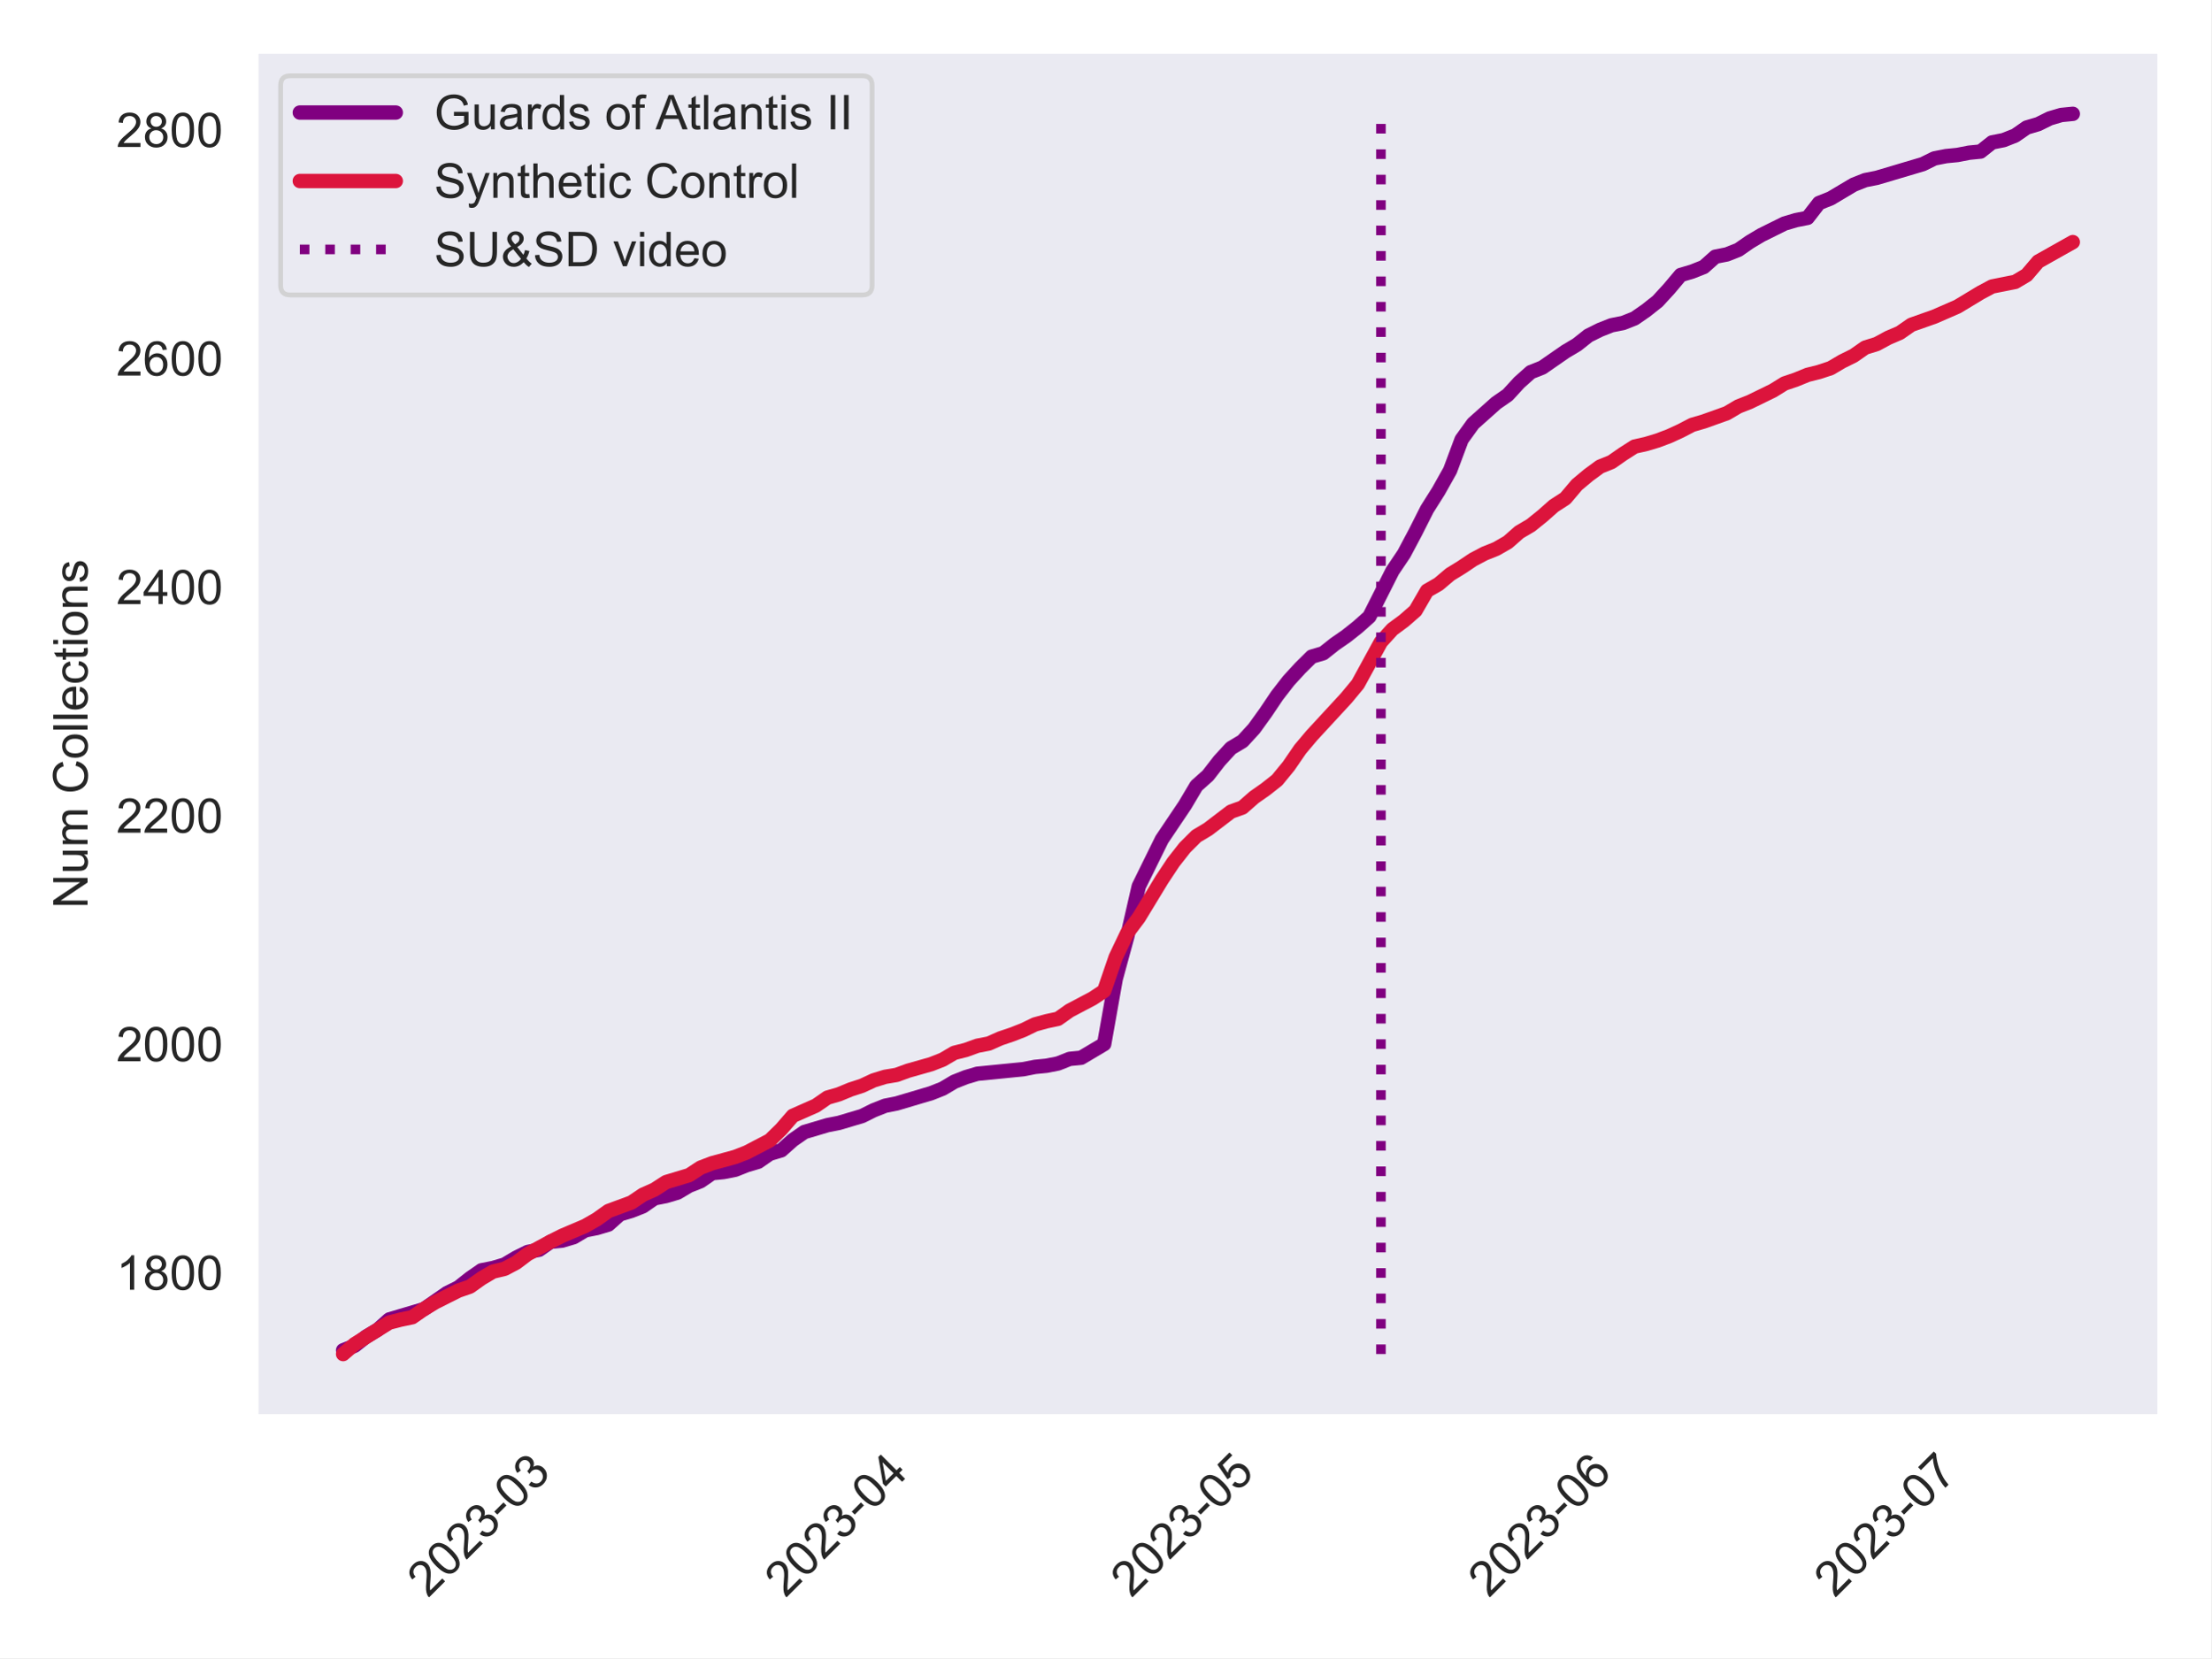
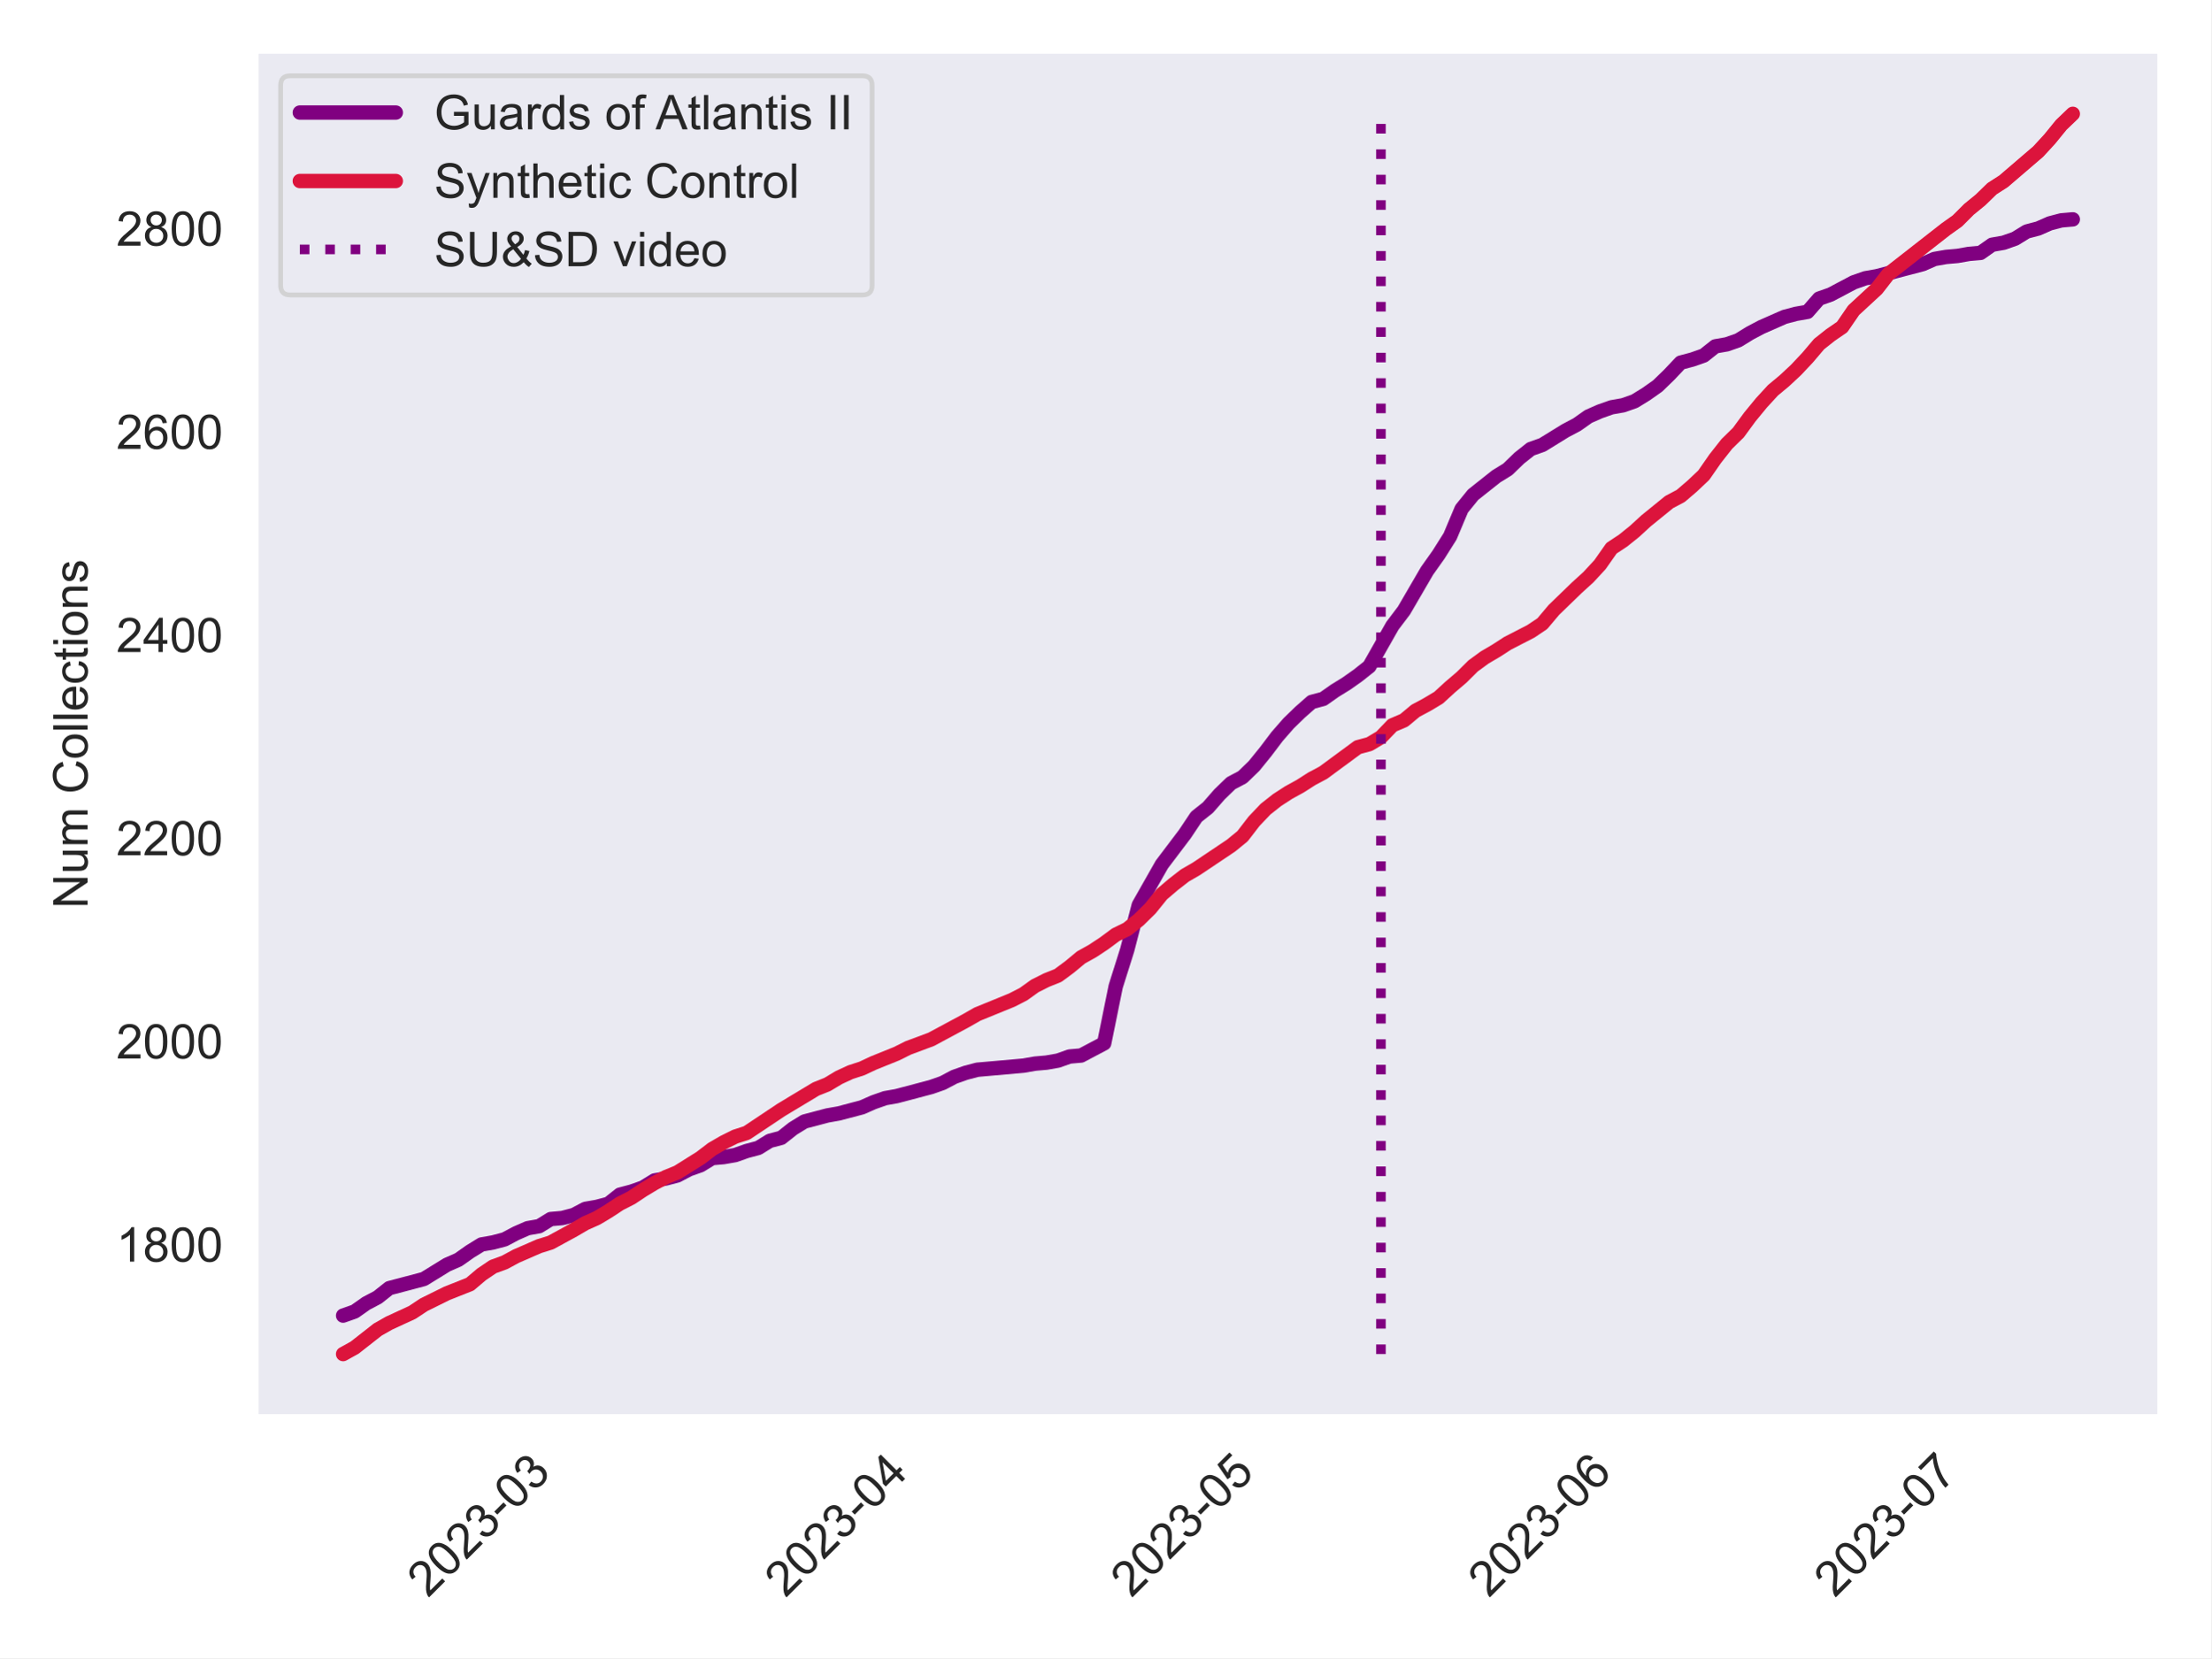
<svg xmlns="http://www.w3.org/2000/svg" xmlns:xlink="http://www.w3.org/1999/xlink" width="460.8pt" height="345.6pt" viewBox="0 0 460.8 345.6" version="1.1">
  <defs>
    <style type="text/css">*{stroke-linejoin: round; stroke-linecap: butt}</style>
  </defs>
  <g id="figure_1">
    <g id="patch_1">
      <path d="M 0 345.6  L 460.8 345.6  L 460.8 0  L 0 0  z " style="fill: #ffffff" />
    </g>
    <g id="axes_1">
      <g id="patch_2">
        <path d="M 53.48 295.153  L 450 295.153  L 450 10.8  L 53.48 10.8  z " style="fill: #eaeaf2" />
      </g>
      <g id="matplotlib.axis_1">
        <g id="xtick_1">
          <g id="text_1">
            <g style="fill: #262626" transform="translate(89.19568 333.1617) rotate(-45) scale(0.1 -0.1)">
              <defs>
                <path id="ArialMT-32" d="M 3222 541  L 3222 0  L 194 0  Q 188 203 259 391  Q 375 700 629 1000  Q 884 1300 1366 1694  Q 2113 2306 2375 2664  Q 2638 3022 2638 3341  Q 2638 3675 2398 3904  Q 2159 4134 1775 4134  Q 1369 4134 1125 3890  Q 881 3647 878 3216  L 300 3275  Q 359 3922 746 4261  Q 1134 4600 1788 4600  Q 2447 4600 2831 4234  Q 3216 3869 3216 3328  Q 3216 3053 3103 2787  Q 2991 2522 2730 2228  Q 2469 1934 1863 1422  Q 1356 997 1212 845  Q 1069 694 975 541  L 3222 541  z " transform="scale(0.015625)" />
                <path id="ArialMT-30" d="M 266 2259  Q 266 3072 433 3567  Q 600 4063 929 4331  Q 1259 4600 1759 4600  Q 2128 4600 2406 4451  Q 2684 4303 2865 4023  Q 3047 3744 3150 3342  Q 3253 2941 3253 2259  Q 3253 1453 3087 958  Q 2922 463 2592 192  Q 2263 -78 1759 -78  Q 1097 -78 719 397  Q 266 969 266 2259  z M 844 2259  Q 844 1131 1108 757  Q 1372 384 1759 384  Q 2147 384 2411 759  Q 2675 1134 2675 2259  Q 2675 3391 2411 3762  Q 2147 4134 1753 4134  Q 1366 4134 1134 3806  Q 844 3388 844 2259  z " transform="scale(0.015625)" />
                <path id="ArialMT-33" d="M 269 1209  L 831 1284  Q 928 806 1161 595  Q 1394 384 1728 384  Q 2125 384 2398 659  Q 2672 934 2672 1341  Q 2672 1728 2419 1979  Q 2166 2231 1775 2231  Q 1616 2231 1378 2169  L 1441 2663  Q 1497 2656 1531 2656  Q 1891 2656 2178 2843  Q 2466 3031 2466 3422  Q 2466 3731 2256 3934  Q 2047 4138 1716 4138  Q 1388 4138 1169 3931  Q 950 3725 888 3313  L 325 3413  Q 428 3978 793 4289  Q 1159 4600 1703 4600  Q 2078 4600 2393 4439  Q 2709 4278 2876 4000  Q 3044 3722 3044 3409  Q 3044 3113 2884 2869  Q 2725 2625 2413 2481  Q 2819 2388 3044 2092  Q 3269 1797 3269 1353  Q 3269 753 2831 336  Q 2394 -81 1725 -81  Q 1122 -81 723 278  Q 325 638 269 1209  z " transform="scale(0.015625)" />
                <path id="ArialMT-2d" d="M 203 1375  L 203 1941  L 1931 1941  L 1931 1375  L 203 1375  z " transform="scale(0.015625)" />
              </defs>
              <use xlink:href="#ArialMT-32" />
              <use xlink:href="#ArialMT-30" x="55.615" />
              <use xlink:href="#ArialMT-32" x="111.23" />
              <use xlink:href="#ArialMT-33" x="166.846" />
              <use xlink:href="#ArialMT-2d" x="222.461" />
              <use xlink:href="#ArialMT-30" x="255.762" />
              <use xlink:href="#ArialMT-33" x="311.377" />
            </g>
          </g>
        </g>
        <g id="xtick_2">
          <g id="text_2">
            <g style="fill: #262626" transform="translate(163.6934 333.1617) rotate(-45) scale(0.1 -0.1)">
              <defs>
                <path id="ArialMT-34" d="M 2069 0  L 2069 1097  L 81 1097  L 81 1613  L 2172 4581  L 2631 4581  L 2631 1613  L 3250 1613  L 3250 1097  L 2631 1097  L 2631 0  L 2069 0  z M 2069 1613  L 2069 3678  L 634 1613  L 2069 1613  z " transform="scale(0.015625)" />
              </defs>
              <use xlink:href="#ArialMT-32" />
              <use xlink:href="#ArialMT-30" x="55.615" />
              <use xlink:href="#ArialMT-32" x="111.23" />
              <use xlink:href="#ArialMT-33" x="166.846" />
              <use xlink:href="#ArialMT-2d" x="222.461" />
              <use xlink:href="#ArialMT-30" x="255.762" />
              <use xlink:href="#ArialMT-34" x="311.377" />
            </g>
          </g>
        </g>
        <g id="xtick_3">
          <g id="text_3">
            <g style="fill: #262626" transform="translate(235.7879 333.1617) rotate(-45) scale(0.1 -0.1)">
              <defs>
                <path id="ArialMT-35" d="M 266 1200  L 856 1250  Q 922 819 1161 601  Q 1400 384 1738 384  Q 2144 384 2425 690  Q 2706 997 2706 1503  Q 2706 1984 2436 2262  Q 2166 2541 1728 2541  Q 1456 2541 1237 2417  Q 1019 2294 894 2097  L 366 2166  L 809 4519  L 3088 4519  L 3088 3981  L 1259 3981  L 1013 2750  Q 1425 3038 1878 3038  Q 2478 3038 2890 2622  Q 3303 2206 3303 1553  Q 3303 931 2941 478  Q 2500 -78 1738 -78  Q 1113 -78 717 272  Q 322 622 266 1200  z " transform="scale(0.015625)" />
              </defs>
              <use xlink:href="#ArialMT-32" />
              <use xlink:href="#ArialMT-30" x="55.615" />
              <use xlink:href="#ArialMT-32" x="111.23" />
              <use xlink:href="#ArialMT-33" x="166.846" />
              <use xlink:href="#ArialMT-2d" x="222.461" />
              <use xlink:href="#ArialMT-30" x="255.762" />
              <use xlink:href="#ArialMT-35" x="311.377" />
            </g>
          </g>
        </g>
        <g id="xtick_4">
          <g id="text_4">
            <g style="fill: #262626" transform="translate(310.2856 333.1617) rotate(-45) scale(0.1 -0.1)">
              <defs>
                <path id="ArialMT-36" d="M 3184 3459  L 2625 3416  Q 2550 3747 2413 3897  Q 2184 4138 1850 4138  Q 1581 4138 1378 3988  Q 1113 3794 959 3422  Q 806 3050 800 2363  Q 1003 2672 1297 2822  Q 1591 2972 1913 2972  Q 2475 2972 2870 2558  Q 3266 2144 3266 1488  Q 3266 1056 3080 686  Q 2894 316 2569 119  Q 2244 -78 1831 -78  Q 1128 -78 684 439  Q 241 956 241 2144  Q 241 3472 731 4075  Q 1159 4600 1884 4600  Q 2425 4600 2770 4297  Q 3116 3994 3184 3459  z M 888 1484  Q 888 1194 1011 928  Q 1134 663 1356 523  Q 1578 384 1822 384  Q 2178 384 2434 671  Q 2691 959 2691 1453  Q 2691 1928 2437 2201  Q 2184 2475 1800 2475  Q 1419 2475 1153 2201  Q 888 1928 888 1484  z " transform="scale(0.015625)" />
              </defs>
              <use xlink:href="#ArialMT-32" />
              <use xlink:href="#ArialMT-30" x="55.615" />
              <use xlink:href="#ArialMT-32" x="111.23" />
              <use xlink:href="#ArialMT-33" x="166.846" />
              <use xlink:href="#ArialMT-2d" x="222.461" />
              <use xlink:href="#ArialMT-30" x="255.762" />
              <use xlink:href="#ArialMT-36" x="311.377" />
            </g>
          </g>
        </g>
        <g id="xtick_5">
          <g id="text_5">
            <g style="fill: #262626" transform="translate(382.3802 333.1617) rotate(-45) scale(0.1 -0.1)">
              <defs>
                <path id="ArialMT-37" d="M 303 3981  L 303 4522  L 3269 4522  L 3269 4084  Q 2831 3619 2401 2847  Q 1972 2075 1738 1259  Q 1569 684 1522 0  L 944 0  Q 953 541 1156 1306  Q 1359 2072 1739 2783  Q 2119 3494 2547 3981  L 303 3981  z " transform="scale(0.015625)" />
              </defs>
              <use xlink:href="#ArialMT-32" />
              <use xlink:href="#ArialMT-30" x="55.615" />
              <use xlink:href="#ArialMT-32" x="111.23" />
              <use xlink:href="#ArialMT-33" x="166.846" />
              <use xlink:href="#ArialMT-2d" x="222.461" />
              <use xlink:href="#ArialMT-30" x="255.762" />
              <use xlink:href="#ArialMT-37" x="311.377" />
            </g>
          </g>
        </g>
      </g>
      <g id="matplotlib.axis_2">
        <g id="ytick_1">
          <g id="text_6">
-             <g style="fill: #262626" transform="translate(24.23625 268.8285) scale(0.1 -0.1)">
+             <g style="fill: #262626" transform="translate(24.23625 262.9684) scale(0.1 -0.1)">
              <defs>
                <path id="ArialMT-31" d="M 2384 0  L 1822 0  L 1822 3584  Q 1619 3391 1289 3197  Q 959 3003 697 2906  L 697 3450  Q 1169 3672 1522 3987  Q 1875 4303 2022 4600  L 2384 4600  L 2384 0  z " transform="scale(0.015625)" />
                <path id="ArialMT-38" d="M 1131 2484  Q 781 2613 612 2850  Q 444 3088 444 3419  Q 444 3919 803 4259  Q 1163 4600 1759 4600  Q 2359 4600 2725 4251  Q 3091 3903 3091 3403  Q 3091 3084 2923 2848  Q 2756 2613 2416 2484  Q 2838 2347 3058 2040  Q 3278 1734 3278 1309  Q 3278 722 2862 322  Q 2447 -78 1769 -78  Q 1091 -78 675 323  Q 259 725 259 1325  Q 259 1772 486 2073  Q 713 2375 1131 2484  z M 1019 3438  Q 1019 3113 1228 2906  Q 1438 2700 1772 2700  Q 2097 2700 2305 2904  Q 2513 3109 2513 3406  Q 2513 3716 2298 3927  Q 2084 4138 1766 4138  Q 1444 4138 1231 3931  Q 1019 3725 1019 3438  z M 838 1322  Q 838 1081 952 856  Q 1066 631 1291 507  Q 1516 384 1775 384  Q 2178 384 2440 643  Q 2703 903 2703 1303  Q 2703 1709 2433 1975  Q 2163 2241 1756 2241  Q 1359 2241 1098 1978  Q 838 1716 838 1322  z " transform="scale(0.015625)" />
              </defs>
              <use xlink:href="#ArialMT-31" />
              <use xlink:href="#ArialMT-38" x="55.615" />
              <use xlink:href="#ArialMT-30" x="111.23" />
              <use xlink:href="#ArialMT-30" x="166.846" />
            </g>
          </g>
        </g>
        <g id="ytick_2">
          <g id="text_7">
-             <g style="fill: #262626" transform="translate(24.23625 221.1905) scale(0.1 -0.1)">
+             <g style="fill: #262626" transform="translate(24.23625 220.6146) scale(0.1 -0.1)">
              <use xlink:href="#ArialMT-32" />
              <use xlink:href="#ArialMT-30" x="55.615" />
              <use xlink:href="#ArialMT-30" x="111.23" />
              <use xlink:href="#ArialMT-30" x="166.846" />
            </g>
          </g>
        </g>
        <g id="ytick_3">
          <g id="text_8">
-             <g style="fill: #262626" transform="translate(24.23625 173.5526) scale(0.1 -0.1)">
+             <g style="fill: #262626" transform="translate(24.23625 178.2609) scale(0.1 -0.1)">
              <use xlink:href="#ArialMT-32" />
              <use xlink:href="#ArialMT-32" x="55.615" />
              <use xlink:href="#ArialMT-30" x="111.23" />
              <use xlink:href="#ArialMT-30" x="166.846" />
            </g>
          </g>
        </g>
        <g id="ytick_4">
          <g id="text_9">
-             <g style="fill: #262626" transform="translate(24.23625 125.9146) scale(0.1 -0.1)">
+             <g style="fill: #262626" transform="translate(24.23625 135.9071) scale(0.1 -0.1)">
              <use xlink:href="#ArialMT-32" />
              <use xlink:href="#ArialMT-34" x="55.615" />
              <use xlink:href="#ArialMT-30" x="111.23" />
              <use xlink:href="#ArialMT-30" x="166.846" />
            </g>
          </g>
        </g>
        <g id="ytick_5">
          <g id="text_10">
-             <g style="fill: #262626" transform="translate(24.23625 78.27665) scale(0.1 -0.1)">
+             <g style="fill: #262626" transform="translate(24.23625 93.55334) scale(0.1 -0.1)">
              <use xlink:href="#ArialMT-32" />
              <use xlink:href="#ArialMT-36" x="55.615" />
              <use xlink:href="#ArialMT-30" x="111.23" />
              <use xlink:href="#ArialMT-30" x="166.846" />
            </g>
          </g>
        </g>
        <g id="ytick_6">
          <g id="text_11">
-             <g style="fill: #262626" transform="translate(24.23625 30.63869) scale(0.1 -0.1)">
+             <g style="fill: #262626" transform="translate(24.23625 51.19958) scale(0.1 -0.1)">
              <use xlink:href="#ArialMT-32" />
              <use xlink:href="#ArialMT-38" x="55.615" />
              <use xlink:href="#ArialMT-30" x="111.23" />
              <use xlink:href="#ArialMT-30" x="166.846" />
            </g>
          </g>
        </g>
        <g id="text_12">
          <g style="fill: #262626" transform="translate(18.24875 189.3764) rotate(-90) scale(0.1 -0.1)">
            <defs>
              <path id="ArialMT-4e" d="M 488 0  L 488 4581  L 1109 4581  L 3516 984  L 3516 4581  L 4097 4581  L 4097 0  L 3475 0  L 1069 3600  L 1069 0  L 488 0  z " transform="scale(0.015625)" />
              <path id="ArialMT-75" d="M 2597 0  L 2597 488  Q 2209 -75 1544 -75  Q 1250 -75 995 37  Q 741 150 617 320  Q 494 491 444 738  Q 409 903 409 1263  L 409 3319  L 972 3319  L 972 1478  Q 972 1038 1006 884  Q 1059 663 1231 536  Q 1403 409 1656 409  Q 1909 409 2131 539  Q 2353 669 2445 892  Q 2538 1116 2538 1541  L 2538 3319  L 3100 3319  L 3100 0  L 2597 0  z " transform="scale(0.015625)" />
              <path id="ArialMT-6d" d="M 422 0  L 422 3319  L 925 3319  L 925 2853  Q 1081 3097 1340 3245  Q 1600 3394 1931 3394  Q 2300 3394 2536 3241  Q 2772 3088 2869 2813  Q 3263 3394 3894 3394  Q 4388 3394 4653 3120  Q 4919 2847 4919 2278  L 4919 0  L 4359 0  L 4359 2091  Q 4359 2428 4304 2576  Q 4250 2725 4106 2815  Q 3963 2906 3769 2906  Q 3419 2906 3187 2673  Q 2956 2441 2956 1928  L 2956 0  L 2394 0  L 2394 2156  Q 2394 2531 2256 2718  Q 2119 2906 1806 2906  Q 1569 2906 1367 2781  Q 1166 2656 1075 2415  Q 984 2175 984 1722  L 984 0  L 422 0  z " transform="scale(0.015625)" />
              <path id="ArialMT-20" transform="scale(0.015625)" />
              <path id="ArialMT-43" d="M 3763 1606  L 4369 1453  Q 4178 706 3683 314  Q 3188 -78 2472 -78  Q 1731 -78 1267 223  Q 803 525 561 1097  Q 319 1669 319 2325  Q 319 3041 592 3573  Q 866 4106 1370 4382  Q 1875 4659 2481 4659  Q 3169 4659 3637 4309  Q 4106 3959 4291 3325  L 3694 3184  Q 3534 3684 3231 3912  Q 2928 4141 2469 4141  Q 1941 4141 1586 3887  Q 1231 3634 1087 3207  Q 944 2781 944 2328  Q 944 1744 1114 1308  Q 1284 872 1643 656  Q 2003 441 2422 441  Q 2931 441 3284 734  Q 3638 1028 3763 1606  z " transform="scale(0.015625)" />
              <path id="ArialMT-6f" d="M 213 1659  Q 213 2581 725 3025  Q 1153 3394 1769 3394  Q 2453 3394 2887 2945  Q 3322 2497 3322 1706  Q 3322 1066 3130 698  Q 2938 331 2570 128  Q 2203 -75 1769 -75  Q 1072 -75 642 372  Q 213 819 213 1659  z M 791 1659  Q 791 1022 1069 705  Q 1347 388 1769 388  Q 2188 388 2466 706  Q 2744 1025 2744 1678  Q 2744 2294 2464 2611  Q 2184 2928 1769 2928  Q 1347 2928 1069 2612  Q 791 2297 791 1659  z " transform="scale(0.015625)" />
              <path id="ArialMT-6c" d="M 409 0  L 409 4581  L 972 4581  L 972 0  L 409 0  z " transform="scale(0.015625)" />
              <path id="ArialMT-65" d="M 2694 1069  L 3275 997  Q 3138 488 2766 206  Q 2394 -75 1816 -75  Q 1088 -75 661 373  Q 234 822 234 1631  Q 234 2469 665 2931  Q 1097 3394 1784 3394  Q 2450 3394 2872 2941  Q 3294 2488 3294 1666  Q 3294 1616 3291 1516  L 816 1516  Q 847 969 1125 678  Q 1403 388 1819 388  Q 2128 388 2347 550  Q 2566 713 2694 1069  z M 847 1978  L 2700 1978  Q 2663 2397 2488 2606  Q 2219 2931 1791 2931  Q 1403 2931 1139 2672  Q 875 2413 847 1978  z " transform="scale(0.015625)" />
              <path id="ArialMT-63" d="M 2588 1216  L 3141 1144  Q 3050 572 2676 248  Q 2303 -75 1759 -75  Q 1078 -75 664 370  Q 250 816 250 1647  Q 250 2184 428 2587  Q 606 2991 970 3192  Q 1334 3394 1763 3394  Q 2303 3394 2647 3120  Q 2991 2847 3088 2344  L 2541 2259  Q 2463 2594 2264 2762  Q 2066 2931 1784 2931  Q 1359 2931 1093 2626  Q 828 2322 828 1663  Q 828 994 1084 691  Q 1341 388 1753 388  Q 2084 388 2306 591  Q 2528 794 2588 1216  z " transform="scale(0.015625)" />
              <path id="ArialMT-74" d="M 1650 503  L 1731 6  Q 1494 -44 1306 -44  Q 1000 -44 831 53  Q 663 150 594 308  Q 525 466 525 972  L 525 2881  L 113 2881  L 113 3319  L 525 3319  L 525 4141  L 1084 4478  L 1084 3319  L 1650 3319  L 1650 2881  L 1084 2881  L 1084 941  Q 1084 700 1114 631  Q 1144 563 1211 522  Q 1278 481 1403 481  Q 1497 481 1650 503  z " transform="scale(0.015625)" />
              <path id="ArialMT-69" d="M 425 3934  L 425 4581  L 988 4581  L 988 3934  L 425 3934  z M 425 0  L 425 3319  L 988 3319  L 988 0  L 425 0  z " transform="scale(0.015625)" />
              <path id="ArialMT-6e" d="M 422 0  L 422 3319  L 928 3319  L 928 2847  Q 1294 3394 1984 3394  Q 2284 3394 2536 3286  Q 2788 3178 2913 3003  Q 3038 2828 3088 2588  Q 3119 2431 3119 2041  L 3119 0  L 2556 0  L 2556 2019  Q 2556 2363 2490 2533  Q 2425 2703 2258 2804  Q 2091 2906 1866 2906  Q 1506 2906 1245 2678  Q 984 2450 984 1813  L 984 0  L 422 0  z " transform="scale(0.015625)" />
              <path id="ArialMT-73" d="M 197 991  L 753 1078  Q 800 744 1014 566  Q 1228 388 1613 388  Q 2000 388 2187 545  Q 2375 703 2375 916  Q 2375 1106 2209 1216  Q 2094 1291 1634 1406  Q 1016 1563 777 1677  Q 538 1791 414 1992  Q 291 2194 291 2438  Q 291 2659 392 2848  Q 494 3038 669 3163  Q 800 3259 1026 3326  Q 1253 3394 1513 3394  Q 1903 3394 2198 3281  Q 2494 3169 2634 2976  Q 2775 2784 2828 2463  L 2278 2388  Q 2241 2644 2061 2787  Q 1881 2931 1553 2931  Q 1166 2931 1000 2803  Q 834 2675 834 2503  Q 834 2394 903 2306  Q 972 2216 1119 2156  Q 1203 2125 1616 2013  Q 2213 1853 2448 1751  Q 2684 1650 2818 1456  Q 2953 1263 2953 975  Q 2953 694 2789 445  Q 2625 197 2315 61  Q 2006 -75 1616 -75  Q 969 -75 630 194  Q 291 463 197 991  z " transform="scale(0.015625)" />
            </defs>
            <use xlink:href="#ArialMT-4e" />
            <use xlink:href="#ArialMT-75" x="72.217" />
            <use xlink:href="#ArialMT-6d" x="127.832" />
            <use xlink:href="#ArialMT-20" x="211.133" />
            <use xlink:href="#ArialMT-43" x="238.916" />
            <use xlink:href="#ArialMT-6f" x="311.133" />
            <use xlink:href="#ArialMT-6c" x="366.748" />
            <use xlink:href="#ArialMT-6c" x="388.965" />
            <use xlink:href="#ArialMT-65" x="411.182" />
            <use xlink:href="#ArialMT-63" x="466.797" />
            <use xlink:href="#ArialMT-74" x="516.797" />
            <use xlink:href="#ArialMT-69" x="544.58" />
            <use xlink:href="#ArialMT-6f" x="566.797" />
            <use xlink:href="#ArialMT-6e" x="622.412" />
            <use xlink:href="#ArialMT-73" x="678.027" />
          </g>
        </g>
      </g>
      <g id="PolyCollection_1" />
      <g id="PolyCollection_2" />
      <g id="line2d_1">
-         <path d="M 71.504 281.446  L 73.907 280.494  L 76.31 278.588  L 78.713 277.159  L 81.116 275.015  L 88.326 272.872  L 93.132 269.537  L 95.535 268.346  L 97.938 266.441  L 100.341 264.773  L 102.745 264.297  L 105.148 263.582  L 107.551 262.153  L 109.954 260.962  L 112.357 260.486  L 114.76 258.818  L 117.164 258.58  L 119.567 257.866  L 121.97 256.437  L 124.373 255.96  L 126.776 255.246  L 129.179 253.102  L 131.582 252.387  L 133.986 251.435  L 136.389 249.767  L 138.792 249.291  L 141.195 248.576  L 143.598 247.147  L 146.001 246.194  L 148.404 244.527  L 150.808 244.289  L 153.211 243.812  L 155.614 242.86  L 158.017 242.145  L 160.42 240.478  L 162.823 239.763  L 165.227 237.62  L 167.63 235.952  L 172.436 234.523  L 174.839 234.047  L 179.645 232.618  L 182.049 231.427  L 184.452 230.474  L 186.855 229.997  L 194.064 227.854  L 196.468 226.901  L 198.871 225.472  L 201.274 224.519  L 203.677 223.805  L 213.29 222.852  L 215.693 222.375  L 218.096 222.137  L 220.499 221.661  L 222.902 220.708  L 225.305 220.47  L 230.112 217.612  L 232.515 204.035  L 234.918 195.222  L 237.321 184.741  L 242.127 174.976  L 246.934 167.83  L 249.337 163.781  L 251.74 161.637  L 254.143 158.541  L 256.546 155.92  L 258.949 154.491  L 261.353 151.871  L 263.756 148.537  L 266.159 144.964  L 268.562 141.867  L 270.965 139.247  L 273.368 136.865  L 275.772 136.151  L 278.175 134.245  L 280.578 132.578  L 282.981 130.672  L 285.384 128.529  L 290.19 119.001  L 292.594 115.428  L 294.997 110.903  L 297.4 106.139  L 299.803 102.328  L 302.206 98.04  L 304.609 91.609  L 307.012 88.275  L 311.819 83.987  L 314.222 82.32  L 316.625 79.7  L 319.028 77.556  L 321.431 76.603  L 326.238 73.269  L 328.641 71.839  L 331.044 69.934  L 333.447 68.743  L 335.85 67.79  L 338.253 67.314  L 340.657 66.361  L 343.06 64.694  L 345.463 62.788  L 347.866 60.168  L 350.269 57.31  L 352.672 56.595  L 355.076 55.643  L 357.479 53.499  L 359.882 53.022  L 362.285 52.07  L 364.688 50.402  L 367.091 48.973  L 371.898 46.591  L 374.301 45.877  L 376.704 45.4  L 379.107 42.304  L 381.51 41.351  L 386.316 38.493  L 388.72 37.54  L 391.123 37.064  L 400.735 34.205  L 403.139 33.015  L 405.542 32.538  L 407.945 32.3  L 410.348 31.824  L 412.751 31.585  L 415.154 29.68  L 417.557 29.203  L 419.961 28.251  L 422.364 26.583  L 424.767 25.869  L 427.17 24.678  L 429.573 23.963  L 431.976 23.725  L 431.976 23.725  " clip-path="url(#pfbf76d3de5)" style="fill: none; stroke: #800080; stroke-width: 3; stroke-linecap: round" />
+         <path d="M 71.504 274.213  L 73.907 273.366  L 76.31 271.672  L 78.713 270.401  L 81.116 268.496  L 88.326 266.59  L 93.132 263.625  L 95.535 262.566  L 97.938 260.872  L 100.341 259.389  L 102.745 258.966  L 105.148 258.331  L 107.551 257.06  L 109.954 256.001  L 112.357 255.578  L 114.76 254.095  L 117.164 253.883  L 119.567 253.248  L 121.97 251.978  L 124.373 251.554  L 126.776 250.919  L 129.179 249.013  L 131.582 248.377  L 133.986 247.53  L 136.389 246.048  L 138.792 245.624  L 141.195 244.989  L 143.598 243.719  L 146.001 242.871  L 148.404 241.389  L 150.808 241.177  L 153.211 240.754  L 155.614 239.907  L 158.017 239.271  L 160.42 237.789  L 162.823 237.154  L 165.227 235.248  L 167.63 233.765  L 172.436 232.495  L 174.839 232.071  L 179.645 230.801  L 182.049 229.742  L 184.452 228.895  L 186.855 228.471  L 194.064 226.565  L 196.468 225.718  L 198.871 224.448  L 201.274 223.601  L 203.677 222.965  L 213.29 222.118  L 215.693 221.695  L 218.096 221.483  L 220.499 221.059  L 222.902 220.212  L 225.305 220  L 230.112 217.459  L 232.515 205.6  L 234.918 197.977  L 237.321 188.659  L 242.127 180.188  L 246.934 173.835  L 249.337 170.235  L 251.74 168.329  L 254.143 165.576  L 256.546 163.246  L 258.949 161.976  L 261.353 159.646  L 263.756 156.682  L 266.159 153.505  L 268.562 150.752  L 270.965 148.423  L 273.368 146.305  L 275.772 145.67  L 278.175 143.975  L 280.578 142.493  L 282.981 140.799  L 285.384 138.893  L 290.19 130.422  L 292.594 127.246  L 297.4 118.987  L 299.803 115.598  L 302.206 111.787  L 304.609 106.069  L 307.012 103.104  L 311.819 99.292  L 314.222 97.81  L 316.625 95.48  L 319.028 93.574  L 321.431 92.727  L 326.238 89.763  L 328.641 88.492  L 331.044 86.798  L 333.447 85.739  L 335.85 84.892  L 338.253 84.468  L 340.657 83.621  L 343.06 82.139  L 345.463 80.445  L 347.866 78.115  L 350.269 75.574  L 352.672 74.939  L 355.076 74.092  L 357.479 72.186  L 359.882 71.762  L 362.285 70.915  L 364.688 69.433  L 367.091 68.162  L 371.898 66.045  L 374.301 65.409  L 376.704 64.986  L 379.107 62.233  L 381.51 61.386  L 386.316 58.844  L 388.72 57.997  L 391.123 57.574  L 400.735 55.033  L 403.139 53.974  L 405.542 53.55  L 407.945 53.338  L 410.348 52.915  L 412.751 52.703  L 415.154 51.009  L 417.557 50.585  L 419.961 49.738  L 422.364 48.256  L 424.767 47.621  L 427.17 46.562  L 429.573 45.927  L 431.976 45.715  L 431.976 45.715  " clip-path="url(#p7576aff3da)" style="fill: none; stroke: #800080; stroke-width: 3; stroke-linecap: round" />
      </g>
      <g id="line2d_2">
-         <path d="M 71.504 282.228  L 73.907 280.159  L 81.116 275.672  L 83.519 275.048  L 85.923 274.546  L 88.326 272.869  L 90.729 271.417  L 95.535 269.003  L 97.938 268.171  L 100.341 266.46  L 102.745 265.039  L 105.148 264.463  L 107.551 263.201  L 109.954 261.39  L 114.76 258.778  L 117.164 257.569  L 121.97 255.522  L 124.373 254.141  L 126.776 252.422  L 131.582 250.648  L 133.986 249.024  L 136.389 247.954  L 138.792 246.394  L 143.598 244.948  L 146.001 243.375  L 148.404 242.456  L 153.211 241.14  L 155.614 240.205  L 160.42 237.699  L 162.823 235.35  L 165.227 232.571  L 170.033 230.446  L 172.436 228.783  L 174.839 228.084  L 177.242 227.09  L 179.645 226.309  L 182.049 225.188  L 184.452 224.447  L 186.855 224.041  L 189.258 223.168  L 194.064 221.807  L 196.468 220.86  L 198.871 219.449  L 201.274 218.843  L 203.677 217.97  L 206.08 217.501  L 208.483 216.435  L 210.886 215.624  L 213.29 214.688  L 215.693 213.523  L 218.096 212.863  L 220.499 212.347  L 222.902 210.646  L 227.708 208.114  L 230.112 206.523  L 232.515 199.515  L 234.918 194.474  L 237.321 191.272  L 242.127 183.358  L 244.531 179.729  L 246.934 176.666  L 249.337 174.269  L 251.74 172.833  L 256.546 169.164  L 258.949 168.301  L 261.353 166.186  L 263.756 164.5  L 266.159 162.602  L 268.562 159.671  L 270.965 156.165  L 273.368 153.31  L 278.175 148.101  L 280.578 145.494  L 282.981 142.596  L 287.787 133.803  L 290.19 131.152  L 292.594 129.376  L 294.997 127.276  L 297.4 123.125  L 299.803 121.746  L 302.206 119.709  L 304.609 118.232  L 307.012 116.619  L 309.416 115.357  L 311.819 114.393  L 314.222 113.016  L 316.625 110.906  L 319.028 109.492  L 321.431 107.556  L 323.835 105.429  L 326.238 103.876  L 328.641 101.033  L 331.044 99.025  L 333.447 97.259  L 335.85 96.29  L 338.253 94.613  L 340.657 93.076  L 343.06 92.535  L 345.463 91.81  L 347.866 90.903  L 350.269 89.798  L 352.672 88.548  L 355.076 87.844  L 359.882 86.125  L 362.285 84.711  L 364.688 83.762  L 369.494 81.418  L 371.898 79.929  L 374.301 79.112  L 376.704 78.13  L 379.107 77.526  L 381.51 76.731  L 383.913 75.318  L 386.316 74.127  L 388.72 72.445  L 391.123 71.696  L 393.526 70.397  L 395.929 69.367  L 398.332 67.694  L 403.139 65.994  L 407.945 63.899  L 412.751 60.999  L 415.154 59.712  L 419.961 58.751  L 422.364 57.327  L 424.767 54.512  L 431.976 50.457  L 431.976 50.457  " clip-path="url(#pfbf76d3de5)" style="fill: none; stroke: #dc143c; stroke-width: 3; stroke-linecap: round" />
+         <path d="M 71.504 282.228  L 73.907 280.896  L 78.713 277.126  L 81.116 275.767  L 85.923 273.549  L 88.326 271.953  L 93.132 269.578  L 97.938 267.671  L 100.341 265.636  L 102.745 264.009  L 105.148 263.133  L 107.551 261.834  L 112.357 259.739  L 114.76 258.988  L 119.567 256.365  L 121.97 254.962  L 124.373 253.891  L 126.776 252.455  L 129.179 250.872  L 131.582 249.644  L 133.986 248.045  L 136.389 246.598  L 138.792 245.334  L 141.195 244.355  L 146.001 241.341  L 148.404 239.505  L 150.808 238.11  L 153.211 236.911  L 155.614 236.135  L 162.823 231.325  L 170.033 226.986  L 172.436 226.023  L 174.839 224.584  L 177.242 223.476  L 179.645 222.689  L 182.049 221.561  L 186.855 219.622  L 189.258 218.422  L 194.064 216.632  L 201.274 212.758  L 203.677 211.384  L 210.886 208.442  L 213.29 207.211  L 215.693 205.488  L 218.096 204.285  L 220.499 203.321  L 222.902 201.542  L 225.305 199.548  L 227.708 198.208  L 230.112 196.618  L 232.515 194.835  L 234.918 193.657  L 237.321 191.738  L 239.724 189.372  L 242.127 186.394  L 244.531 184.344  L 246.934 182.478  L 249.337 181.087  L 256.546 176.254  L 258.949 174.291  L 261.353 171.168  L 263.756 168.642  L 266.159 166.746  L 268.562 165.187  L 270.965 163.868  L 273.368 162.329  L 275.772 161.049  L 282.981 155.741  L 285.384 155.098  L 287.787 153.667  L 290.19 151.164  L 292.594 150.145  L 294.997 148.145  L 297.4 146.858  L 299.803 145.423  L 302.206 143.22  L 304.609 141.173  L 307.012 138.786  L 309.416 137.031  L 311.819 135.619  L 314.222 134.065  L 319.028 131.594  L 321.431 129.983  L 323.835 127.124  L 328.641 122.473  L 331.044 120.286  L 333.447 117.683  L 335.85 114.264  L 338.253 112.681  L 340.657 110.746  L 343.06 108.543  L 347.866 104.637  L 350.269 103.366  L 352.672 101.307  L 355.076 99.031  L 357.479 95.572  L 359.882 92.52  L 362.285 90.165  L 364.688 86.886  L 367.091 83.963  L 369.494 81.343  L 371.898 79.34  L 374.301 77.097  L 376.704 74.546  L 379.107 71.71  L 381.51 69.807  L 383.913 68.156  L 386.316 64.656  L 391.123 60.214  L 393.526 57.126  L 405.542 47.737  L 407.945 46.026  L 410.348 43.618  L 412.751 41.659  L 415.154 39.32  L 417.557 37.777  L 424.767 31.595  L 427.17 28.98  L 429.573 26.029  L 431.976 23.725  L 431.976 23.725  " clip-path="url(#p7576aff3da)" style="fill: none; stroke: #dc143c; stroke-width: 3; stroke-linecap: round" />
      </g>
      <g id="LineCollection_1">
-         <path d="M 287.787 282.228  L 287.787 23.725  " clip-path="url(#pfbf76d3de5)" style="fill: none; stroke-dasharray: 2,3.3; stroke-dashoffset: 0; stroke: #800080; stroke-width: 2" />
+         <path d="M 287.787 282.228  L 287.787 23.725  " clip-path="url(#p7576aff3da)" style="fill: none; stroke-dasharray: 2,3.3; stroke-dashoffset: 0; stroke: #800080; stroke-width: 2" />
      </g>
      <g id="patch_3">
        <path d="M 53.48 295.153  L 53.48 10.8  " style="fill: none; stroke: #ffffff; stroke-width: 0.8; stroke-linejoin: miter; stroke-linecap: square" />
      </g>
      <g id="patch_4">
        <path d="M 450 295.153  L 450 10.8  " style="fill: none; stroke: #ffffff; stroke-width: 0.8; stroke-linejoin: miter; stroke-linecap: square" />
      </g>
      <g id="patch_5">
        <path d="M 53.48 295.153  L 450 295.153  " style="fill: none; stroke: #ffffff; stroke-width: 0.8; stroke-linejoin: miter; stroke-linecap: square" />
      </g>
      <g id="patch_6">
        <path d="M 53.48 10.8  L 450 10.8  " style="fill: none; stroke: #ffffff; stroke-width: 0.8; stroke-linejoin: miter; stroke-linecap: square" />
      </g>
      <g id="legend_1">
        <g id="patch_7">
          <path d="M 60.48 61.475  L 179.743 61.475  Q 181.743 61.475 181.743 59.475  L 181.743 17.8  Q 181.743 15.8 179.743 15.8  L 60.48 15.8  Q 58.48 15.8 58.48 17.8  L 58.48 59.475  Q 58.48 61.475 60.48 61.475  z " style="fill: #eaeaf2; opacity: 0.8; stroke: #cccccc; stroke-linejoin: miter" />
        </g>
        <g id="line2d_3">
          <path d="M 62.48 23.458  L 72.48 23.458  L 82.48 23.458  " style="fill: none; stroke: #800080; stroke-width: 3; stroke-linecap: round" />
        </g>
        <g id="text_13">
          <g style="fill: #262626" transform="translate(90.48 26.95781) scale(0.1 -0.1)">
            <defs>
              <path id="ArialMT-47" d="M 2638 1797  L 2638 2334  L 4578 2338  L 4578 638  Q 4131 281 3656 101  Q 3181 -78 2681 -78  Q 2006 -78 1454 211  Q 903 500 622 1047  Q 341 1594 341 2269  Q 341 2938 620 3517  Q 900 4097 1425 4378  Q 1950 4659 2634 4659  Q 3131 4659 3532 4498  Q 3934 4338 4162 4050  Q 4391 3763 4509 3300  L 3963 3150  Q 3859 3500 3706 3700  Q 3553 3900 3268 4020  Q 2984 4141 2638 4141  Q 2222 4141 1919 4014  Q 1616 3888 1430 3681  Q 1244 3475 1141 3228  Q 966 2803 966 2306  Q 966 1694 1177 1281  Q 1388 869 1791 669  Q 2194 469 2647 469  Q 3041 469 3416 620  Q 3791 772 3984 944  L 3984 1797  L 2638 1797  z " transform="scale(0.015625)" />
              <path id="ArialMT-61" d="M 2588 409  Q 2275 144 1986 34  Q 1697 -75 1366 -75  Q 819 -75 525 192  Q 231 459 231 875  Q 231 1119 342 1320  Q 453 1522 633 1644  Q 813 1766 1038 1828  Q 1203 1872 1538 1913  Q 2219 1994 2541 2106  Q 2544 2222 2544 2253  Q 2544 2597 2384 2738  Q 2169 2928 1744 2928  Q 1347 2928 1158 2789  Q 969 2650 878 2297  L 328 2372  Q 403 2725 575 2942  Q 747 3159 1072 3276  Q 1397 3394 1825 3394  Q 2250 3394 2515 3294  Q 2781 3194 2906 3042  Q 3031 2891 3081 2659  Q 3109 2516 3109 2141  L 3109 1391  Q 3109 606 3145 398  Q 3181 191 3288 0  L 2700 0  Q 2613 175 2588 409  z M 2541 1666  Q 2234 1541 1622 1453  Q 1275 1403 1131 1340  Q 988 1278 909 1158  Q 831 1038 831 891  Q 831 666 1001 516  Q 1172 366 1500 366  Q 1825 366 2078 508  Q 2331 650 2450 897  Q 2541 1088 2541 1459  L 2541 1666  z " transform="scale(0.015625)" />
              <path id="ArialMT-72" d="M 416 0  L 416 3319  L 922 3319  L 922 2816  Q 1116 3169 1280 3281  Q 1444 3394 1641 3394  Q 1925 3394 2219 3213  L 2025 2691  Q 1819 2813 1613 2813  Q 1428 2813 1281 2702  Q 1134 2591 1072 2394  Q 978 2094 978 1738  L 978 0  L 416 0  z " transform="scale(0.015625)" />
              <path id="ArialMT-64" d="M 2575 0  L 2575 419  Q 2259 -75 1647 -75  Q 1250 -75 917 144  Q 584 363 401 755  Q 219 1147 219 1656  Q 219 2153 384 2558  Q 550 2963 881 3178  Q 1213 3394 1622 3394  Q 1922 3394 2156 3267  Q 2391 3141 2538 2938  L 2538 4581  L 3097 4581  L 3097 0  L 2575 0  z M 797 1656  Q 797 1019 1065 703  Q 1334 388 1700 388  Q 2069 388 2326 689  Q 2584 991 2584 1609  Q 2584 2291 2321 2609  Q 2059 2928 1675 2928  Q 1300 2928 1048 2622  Q 797 2316 797 1656  z " transform="scale(0.015625)" />
              <path id="ArialMT-66" d="M 556 0  L 556 2881  L 59 2881  L 59 3319  L 556 3319  L 556 3672  Q 556 4006 616 4169  Q 697 4388 901 4523  Q 1106 4659 1475 4659  Q 1713 4659 2000 4603  L 1916 4113  Q 1741 4144 1584 4144  Q 1328 4144 1222 4034  Q 1116 3925 1116 3625  L 1116 3319  L 1763 3319  L 1763 2881  L 1116 2881  L 1116 0  L 556 0  z " transform="scale(0.015625)" />
              <path id="ArialMT-41" d="M -9 0  L 1750 4581  L 2403 4581  L 4278 0  L 3588 0  L 3053 1388  L 1138 1388  L 634 0  L -9 0  z M 1313 1881  L 2866 1881  L 2388 3150  Q 2169 3728 2063 4100  Q 1975 3659 1816 3225  L 1313 1881  z " transform="scale(0.015625)" />
              <path id="ArialMT-49" d="M 597 0  L 597 4581  L 1203 4581  L 1203 0  L 597 0  z " transform="scale(0.015625)" />
            </defs>
            <use xlink:href="#ArialMT-47" />
            <use xlink:href="#ArialMT-75" x="77.783" />
            <use xlink:href="#ArialMT-61" x="133.398" />
            <use xlink:href="#ArialMT-72" x="189.014" />
            <use xlink:href="#ArialMT-64" x="222.314" />
            <use xlink:href="#ArialMT-73" x="277.93" />
            <use xlink:href="#ArialMT-20" x="327.93" />
            <use xlink:href="#ArialMT-6f" x="355.713" />
            <use xlink:href="#ArialMT-66" x="411.328" />
            <use xlink:href="#ArialMT-20" x="439.111" />
            <use xlink:href="#ArialMT-41" x="461.395" />
            <use xlink:href="#ArialMT-74" x="528.094" />
            <use xlink:href="#ArialMT-6c" x="555.877" />
            <use xlink:href="#ArialMT-61" x="578.094" />
            <use xlink:href="#ArialMT-6e" x="633.709" />
            <use xlink:href="#ArialMT-74" x="689.324" />
            <use xlink:href="#ArialMT-69" x="717.107" />
            <use xlink:href="#ArialMT-73" x="739.324" />
            <use xlink:href="#ArialMT-20" x="789.324" />
            <use xlink:href="#ArialMT-49" x="817.107" />
            <use xlink:href="#ArialMT-49" x="844.891" />
          </g>
        </g>
        <g id="line2d_4">
          <path d="M 62.48 37.725  L 72.48 37.725  L 82.48 37.725  " style="fill: none; stroke: #dc143c; stroke-width: 3; stroke-linecap: round" />
        </g>
        <g id="text_14">
          <g style="fill: #262626" transform="translate(90.48 41.225) scale(0.1 -0.1)">
            <defs>
              <path id="ArialMT-53" d="M 288 1472  L 859 1522  Q 900 1178 1048 958  Q 1197 738 1509 602  Q 1822 466 2213 466  Q 2559 466 2825 569  Q 3091 672 3220 851  Q 3350 1031 3350 1244  Q 3350 1459 3225 1620  Q 3100 1781 2813 1891  Q 2628 1963 1997 2114  Q 1366 2266 1113 2400  Q 784 2572 623 2826  Q 463 3081 463 3397  Q 463 3744 659 4045  Q 856 4347 1234 4503  Q 1613 4659 2075 4659  Q 2584 4659 2973 4495  Q 3363 4331 3572 4012  Q 3781 3694 3797 3291  L 3216 3247  Q 3169 3681 2898 3903  Q 2628 4125 2100 4125  Q 1550 4125 1298 3923  Q 1047 3722 1047 3438  Q 1047 3191 1225 3031  Q 1400 2872 2139 2705  Q 2878 2538 3153 2413  Q 3553 2228 3743 1945  Q 3934 1663 3934 1294  Q 3934 928 3725 604  Q 3516 281 3123 101  Q 2731 -78 2241 -78  Q 1619 -78 1198 103  Q 778 284 539 648  Q 300 1013 288 1472  z " transform="scale(0.015625)" />
              <path id="ArialMT-79" d="M 397 -1278  L 334 -750  Q 519 -800 656 -800  Q 844 -800 956 -737  Q 1069 -675 1141 -563  Q 1194 -478 1313 -144  Q 1328 -97 1363 -6  L 103 3319  L 709 3319  L 1400 1397  Q 1534 1031 1641 628  Q 1738 1016 1872 1384  L 2581 3319  L 3144 3319  L 1881 -56  Q 1678 -603 1566 -809  Q 1416 -1088 1222 -1217  Q 1028 -1347 759 -1347  Q 597 -1347 397 -1278  z " transform="scale(0.015625)" />
              <path id="ArialMT-68" d="M 422 0  L 422 4581  L 984 4581  L 984 2938  Q 1378 3394 1978 3394  Q 2347 3394 2619 3248  Q 2891 3103 3008 2847  Q 3125 2591 3125 2103  L 3125 0  L 2563 0  L 2563 2103  Q 2563 2525 2380 2717  Q 2197 2909 1863 2909  Q 1613 2909 1392 2779  Q 1172 2650 1078 2428  Q 984 2206 984 1816  L 984 0  L 422 0  z " transform="scale(0.015625)" />
            </defs>
            <use xlink:href="#ArialMT-53" />
            <use xlink:href="#ArialMT-79" x="66.699" />
            <use xlink:href="#ArialMT-6e" x="116.699" />
            <use xlink:href="#ArialMT-74" x="172.314" />
            <use xlink:href="#ArialMT-68" x="200.098" />
            <use xlink:href="#ArialMT-65" x="255.713" />
            <use xlink:href="#ArialMT-74" x="311.328" />
            <use xlink:href="#ArialMT-69" x="339.111" />
            <use xlink:href="#ArialMT-63" x="361.328" />
            <use xlink:href="#ArialMT-20" x="411.328" />
            <use xlink:href="#ArialMT-43" x="439.111" />
            <use xlink:href="#ArialMT-6f" x="511.328" />
            <use xlink:href="#ArialMT-6e" x="566.943" />
            <use xlink:href="#ArialMT-74" x="622.559" />
            <use xlink:href="#ArialMT-72" x="650.342" />
            <use xlink:href="#ArialMT-6f" x="683.643" />
            <use xlink:href="#ArialMT-6c" x="739.258" />
          </g>
        </g>
        <g id="line2d_5">
          <path d="M 62.48 51.987  L 82.48 51.987  " style="fill: none; stroke-dasharray: 2,3.3; stroke-dashoffset: 0; stroke: #800080; stroke-width: 2" />
        </g>
        <g id="text_15">
          <g style="fill: #262626" transform="translate(90.48 55.4875) scale(0.1 -0.1)">
            <defs>
              <path id="ArialMT-55" d="M 3500 4581  L 4106 4581  L 4106 1934  Q 4106 1244 3950 837  Q 3794 431 3386 176  Q 2978 -78 2316 -78  Q 1672 -78 1262 144  Q 853 366 678 786  Q 503 1206 503 1934  L 503 4581  L 1109 4581  L 1109 1938  Q 1109 1341 1220 1058  Q 1331 775 1601 622  Q 1872 469 2263 469  Q 2931 469 3215 772  Q 3500 1075 3500 1938  L 3500 4581  z " transform="scale(0.015625)" />
              <path id="ArialMT-26" d="M 3041 541  Q 2763 231 2434 76  Q 2106 -78 1725 -78  Q 1022 -78 609 397  Q 275 784 275 1263  Q 275 1688 548 2030  Q 822 2372 1366 2631  Q 1056 2988 953 3209  Q 850 3431 850 3638  Q 850 4050 1173 4354  Q 1497 4659 1988 4659  Q 2456 4659 2754 4371  Q 3053 4084 3053 3681  Q 3053 3028 2188 2566  L 3009 1519  Q 3150 1794 3228 2156  L 3813 2031  Q 3663 1431 3406 1044  Q 3722 625 4122 341  L 3744 -106  Q 3403 113 3041 541  z M 1897 2928  Q 2263 3144 2370 3306  Q 2478 3469 2478 3666  Q 2478 3900 2329 4048  Q 2181 4197 1959 4197  Q 1731 4197 1579 4050  Q 1428 3903 1428 3691  Q 1428 3584 1483 3467  Q 1538 3350 1647 3219  L 1897 2928  z M 2688 984  L 1656 2263  Q 1200 1991 1040 1758  Q 881 1525 881 1297  Q 881 1019 1103 719  Q 1325 419 1731 419  Q 1984 419 2254 576  Q 2525 734 2688 984  z " transform="scale(0.015625)" />
              <path id="ArialMT-44" d="M 494 0  L 494 4581  L 2072 4581  Q 2606 4581 2888 4516  Q 3281 4425 3559 4188  Q 3922 3881 4101 3404  Q 4281 2928 4281 2316  Q 4281 1794 4159 1391  Q 4038 988 3847 723  Q 3656 459 3429 307  Q 3203 156 2883 78  Q 2563 0 2147 0  L 494 0  z M 1100 541  L 2078 541  Q 2531 541 2789 625  Q 3047 709 3200 863  Q 3416 1078 3536 1442  Q 3656 1806 3656 2325  Q 3656 3044 3420 3430  Q 3184 3816 2847 3947  Q 2603 4041 2063 4041  L 1100 4041  L 1100 541  z " transform="scale(0.015625)" />
              <path id="ArialMT-76" d="M 1344 0  L 81 3319  L 675 3319  L 1388 1331  Q 1503 1009 1600 663  Q 1675 925 1809 1294  L 2547 3319  L 3125 3319  L 1869 0  L 1344 0  z " transform="scale(0.015625)" />
            </defs>
            <use xlink:href="#ArialMT-53" />
            <use xlink:href="#ArialMT-55" x="66.699" />
            <use xlink:href="#ArialMT-26" x="138.916" />
            <use xlink:href="#ArialMT-53" x="205.615" />
            <use xlink:href="#ArialMT-44" x="272.314" />
            <use xlink:href="#ArialMT-20" x="344.531" />
            <use xlink:href="#ArialMT-76" x="372.314" />
            <use xlink:href="#ArialMT-69" x="422.314" />
            <use xlink:href="#ArialMT-64" x="444.531" />
            <use xlink:href="#ArialMT-65" x="500.146" />
            <use xlink:href="#ArialMT-6f" x="555.762" />
          </g>
        </g>
      </g>
    </g>
  </g>
  <defs>
-     <clipPath id="pfbf76d3de5">
+     <clipPath id="p7576aff3da">
      <rect x="53.48" y="10.8" width="396.52" height="284.353" />
    </clipPath>
  </defs>
</svg>
